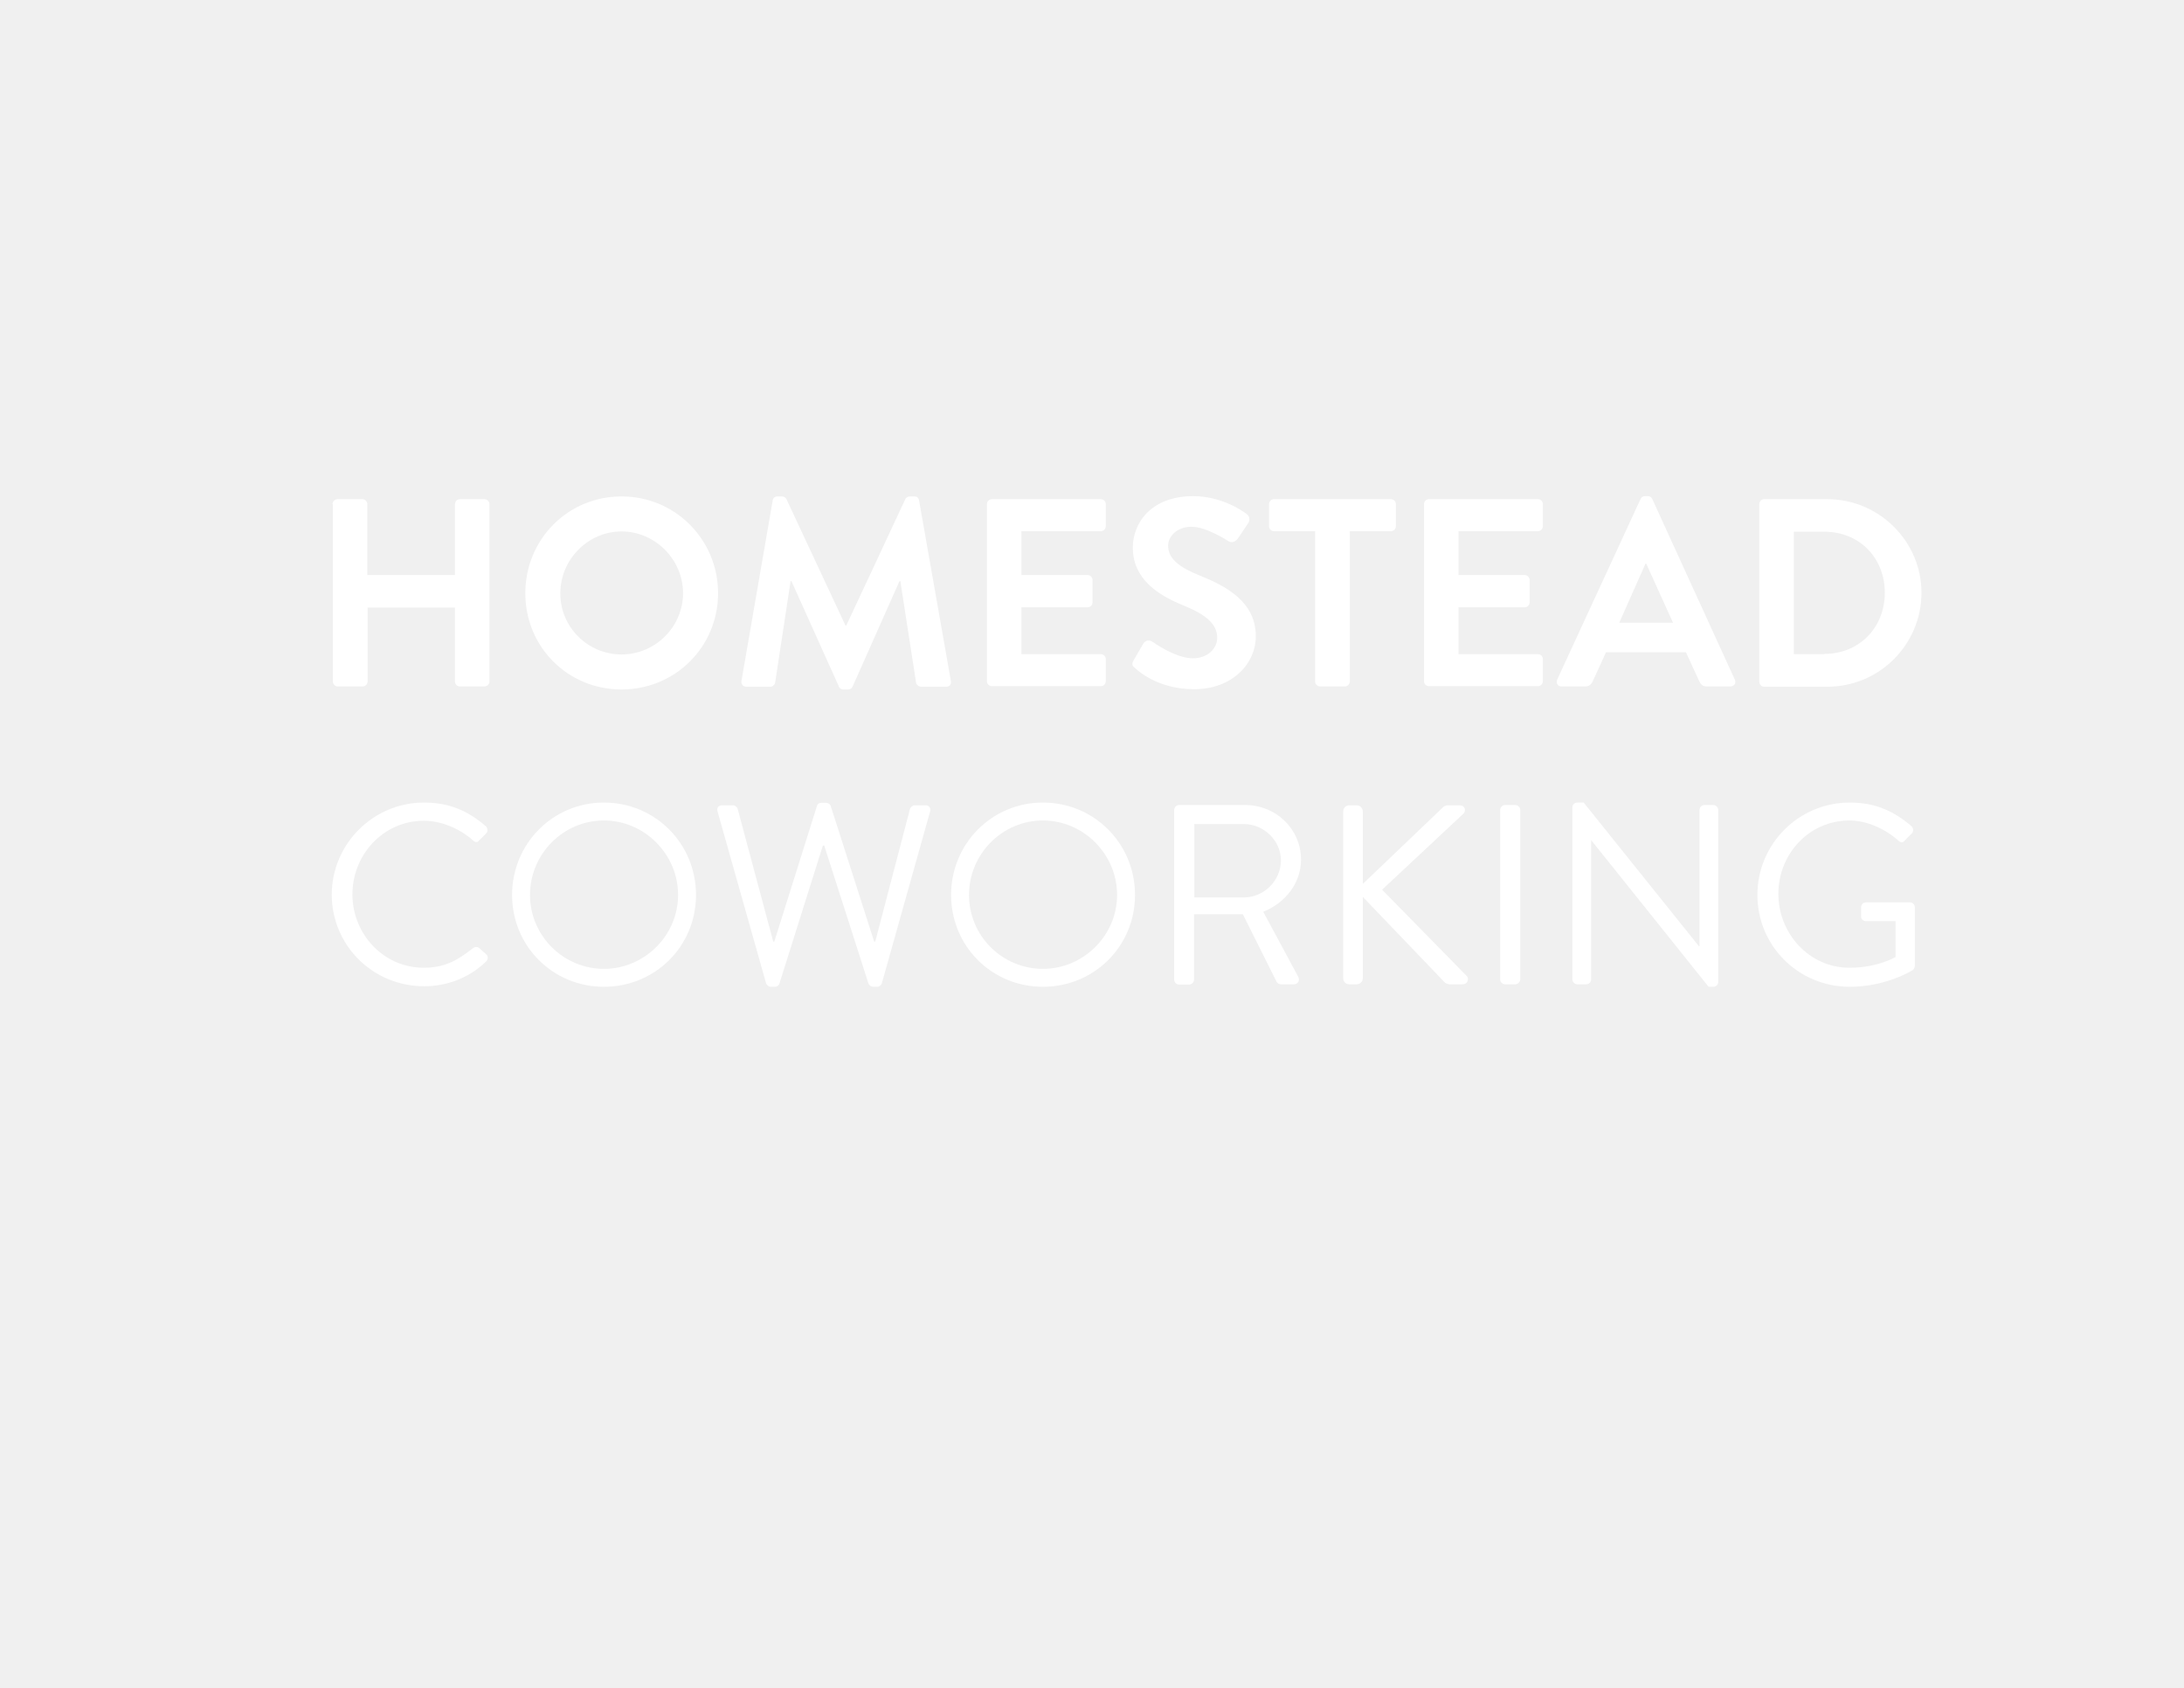
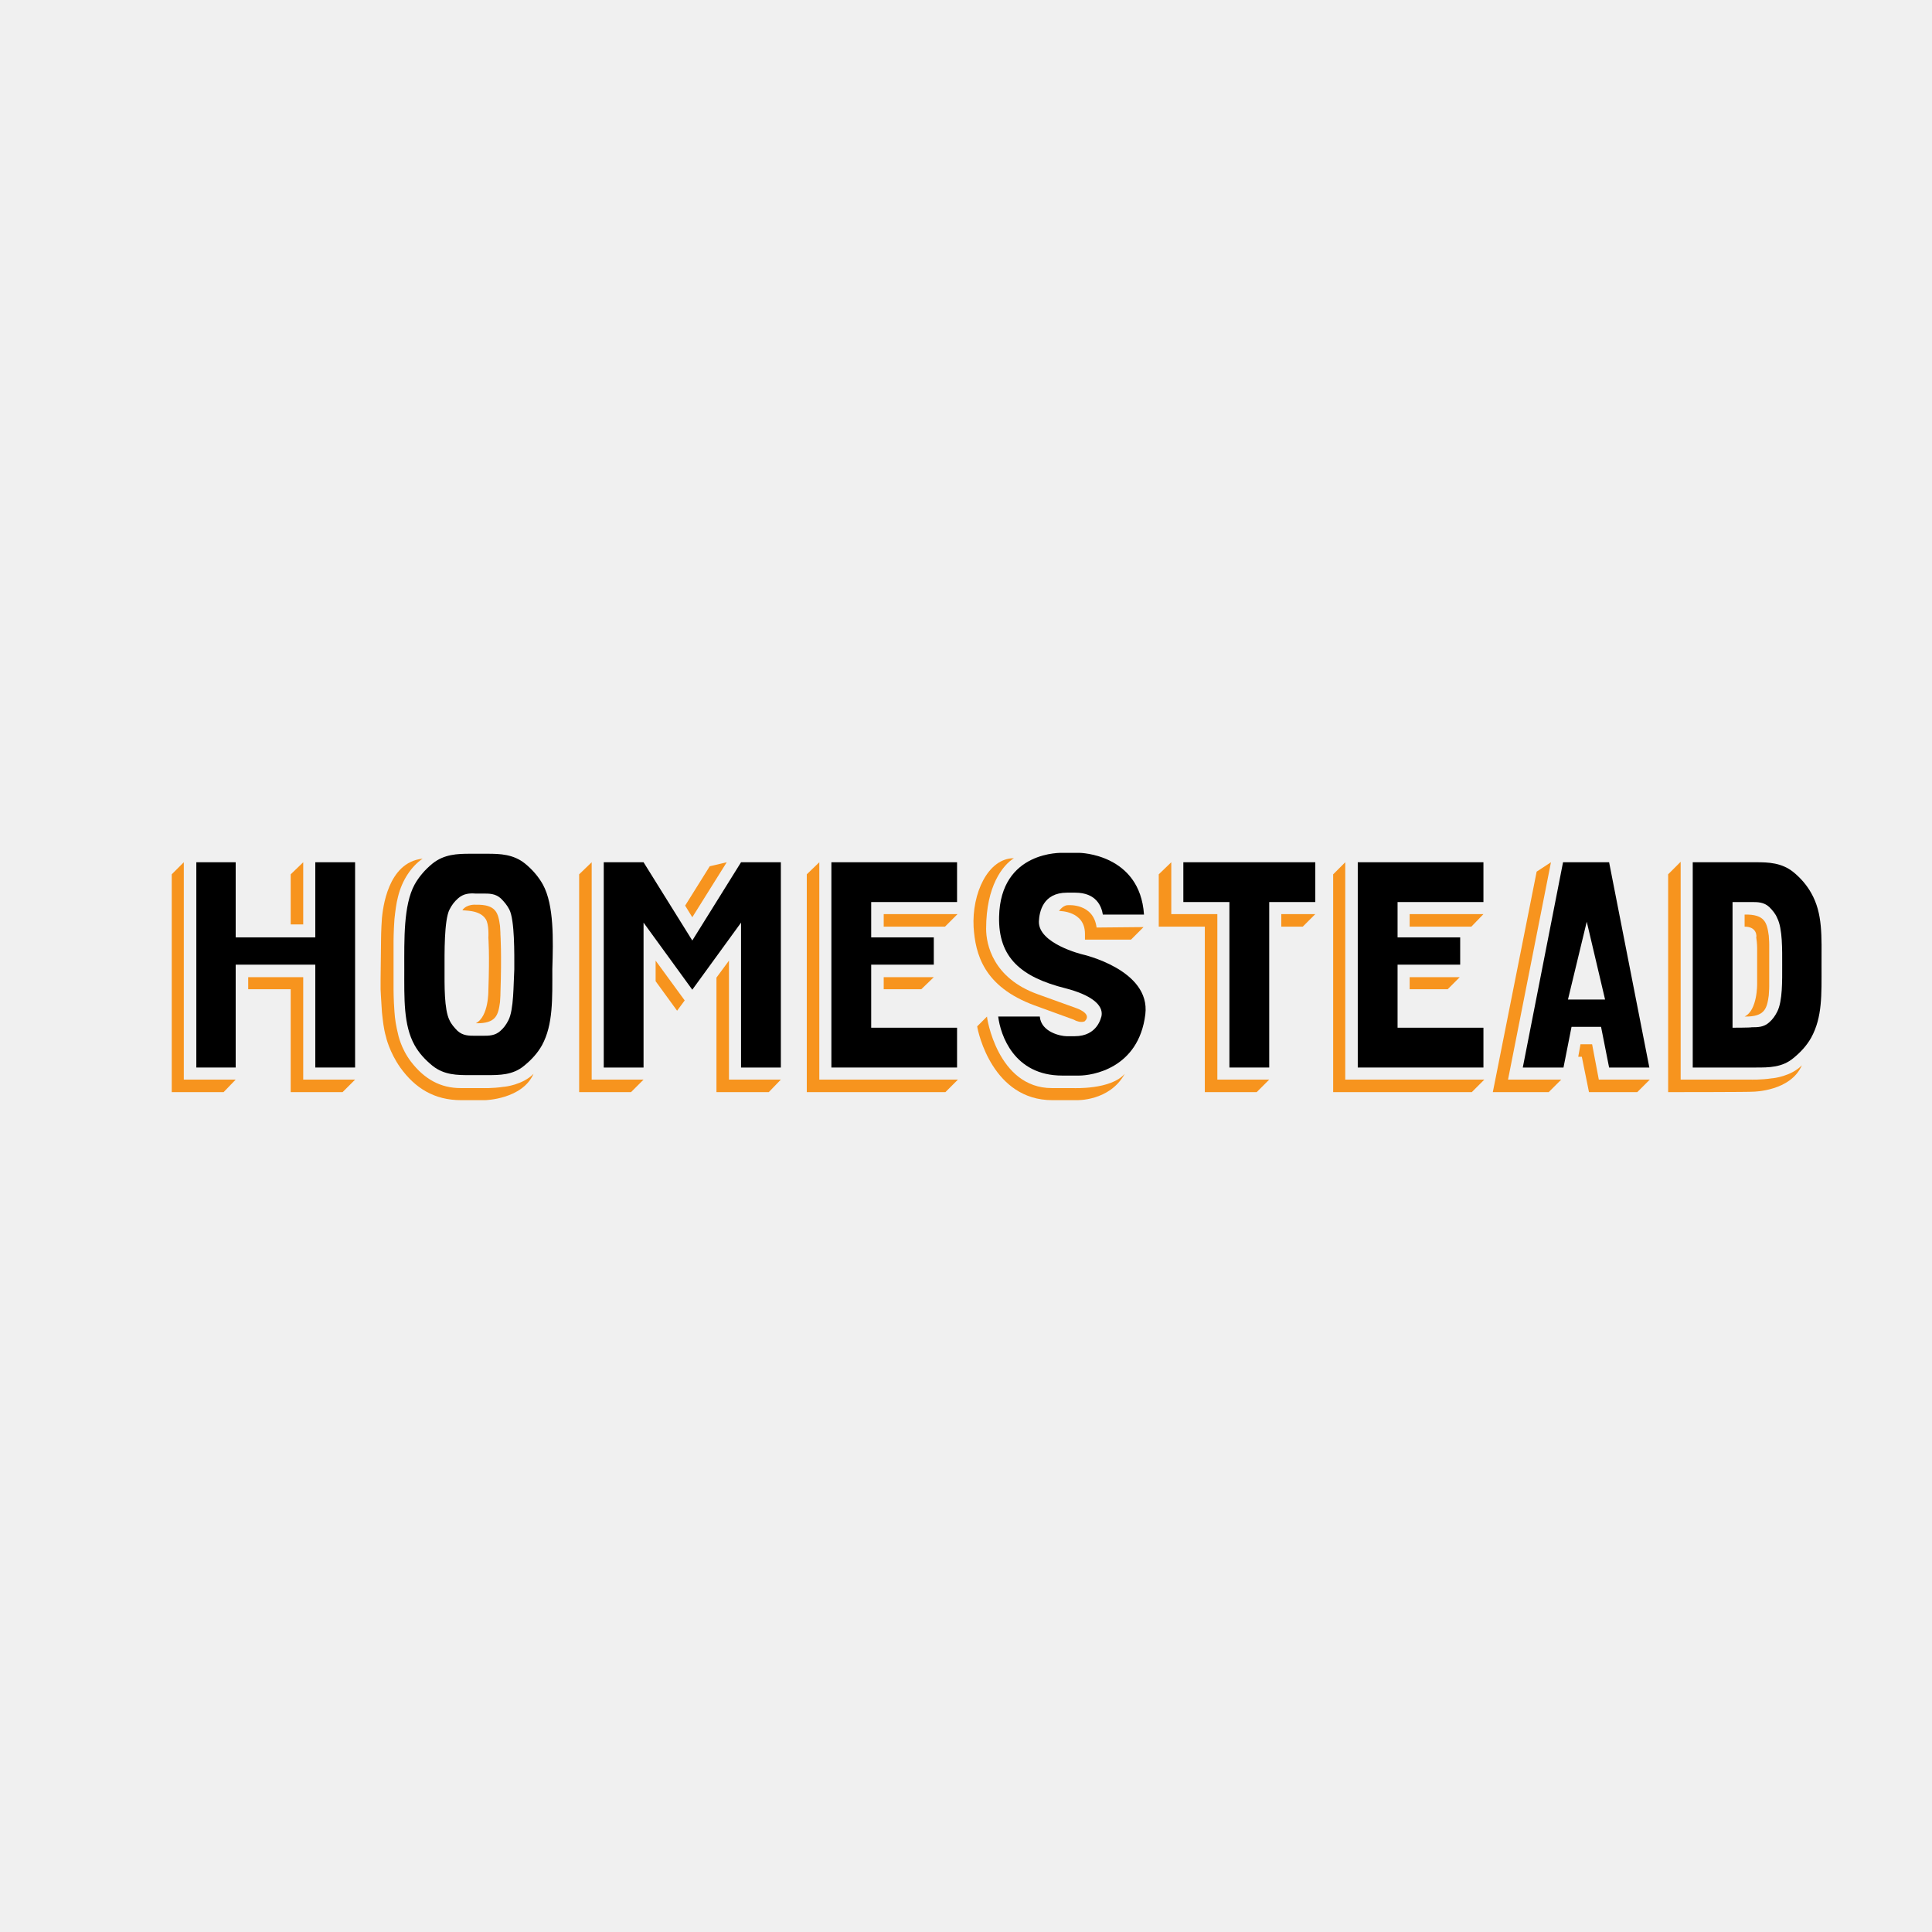
- <svg xmlns="http://www.w3.org/2000/svg" version="1.1" id="Layer_1" x="0px" y="0px" viewBox="0 0 792 612" enable-background="new 0 0 792 612" xml:space="preserve">
+ <svg xmlns="http://www.w3.org/2000/svg" version="1.1" id="Layer_1" x="0px" y="0px" viewBox="0 0 432 432" enable-background="new 0 0 432 432" xml:space="preserve">
+   <polygon points="52.7,209.6 52.7,192.8 43.9,192.8 43.9,238.7 52.7,238.7 52.7,215.7 70.5,215.7 70.5,238.7 79.4,238.7 79.4,192.8   70.5,192.8 70.5,209.6 " />
+   <polygon points="185.9,192.8 185.9,238.7 214,238.7 214,229.8 194.8,229.8 194.8,215.7 208.8,215.7 208.8,209.6 194.8,209.6   194.8,201.7 214,201.7 214,192.8 " />
+   <polygon points="143.9,192.8 135,192.8 135,238.7 143.9,238.7 143.9,206.3 154.8,221.3 165.7,206.3 165.7,238.7 174.6,238.7   174.6,192.8 165.7,192.8 154.8,210.3 " />
+   <polygon points="274.9,201.7 274.9,238.7 283.8,238.7 283.8,201.7 294.1,201.7 294.1,192.8 264.6,192.8 264.6,201.7 " />
+   <polygon points="303.6,192.8 303.6,238.7 331.7,238.7 331.7,229.8 312.5,229.8 312.5,215.7 326.5,215.7 326.5,209.6 312.5,209.6   312.5,201.7 331.7,201.7 331.7,192.8 " />
+   <path d="M359.8,192.8h-2h-6.4h-1.9l-9,45.9h9.1l1.8-9.1h6.6l1.8,9.1h9L359.8,192.8z M350.6,223.5l4.2-17.4l4.1,17.4H350.6z" />
+   <path d="M121.4,197.8c-1-1.8-2.4-3.4-4-4.7c-2.6-2.1-5.6-2.2-8.4-2.2c-0.4,0-0.9,0-1.3,0h-1.3c-0.4,0-0.8,0-1.3,0  c-2.8,0-5.8,0.1-8.4,2.2c-1.6,1.3-3,2.9-4,4.7c-2.5,4.6-2.3,12.3-2.3,18.9c0,6.6-0.2,12.5,2.3,17c1,1.8,2.4,3.3,4,4.6  c2.6,2.1,5.6,2.1,8.3,2.1c0.4,0,0.9,0,1.3,0h1.3c0.4,0,0.8,0,1.3,0c2.8,0,5.8,0,8.3-2.1c1.6-1.3,3-2.8,4-4.6  c2.5-4.6,2.3-10.4,2.3-17C123.7,210.1,123.9,202.4,121.4,197.8z M113.7,228.1c-0.5,1-1.1,1.8-1.8,2.4c-1.2,1.1-2.6,1.1-3.9,1.1  c-0.2,0-0.4,0-0.6,0h-0.6c-0.2,0-0.4,0-0.6,0c-1.3,0-2.7,0-3.9-1.1c-0.7-0.7-1.4-1.5-1.8-2.4c-1.2-2.4-1.1-7.9-1.1-11.4  c0-3.5-0.1-10.9,1.1-13.3c0.5-1,1.1-1.8,1.9-2.5c1.2-1.1,2.6-1.2,3.9-1.1c0.2,0,0.4,0,0.6,0h0.6c0.2,0,0.4,0,0.6,0  c1.3,0,2.7,0,3.9,1.1c0.7,0.7,1.4,1.5,1.9,2.5c1.2,2.4,1.1,9.9,1.1,13.3C114.8,220.2,114.9,225.7,113.7,228.1z" />
+   <path d="M387.4,229.8v-14.1v-6.1v-7.9c0,0,4.1,0,4.3,0c1.3,0,2.7,0,3.9,1.1c0.7,0.7,1.4,1.5,1.8,2.5c1.2,2.4,1.1,7.1,1.1,10.5  c0,3.5,0.1,8-1.1,10.4c-0.5,1-1.1,1.8-1.8,2.4c-1.2,1.1-2.6,1.1-3.9,1.1C391.4,229.8,387.4,229.8,387.4,229.8z M392.7,238.7  c2.8,0,5.8,0,8.3-2.1c1.6-1.3,3-2.8,4-4.6c2.5-4.6,2.3-9.5,2.3-16.1c0-6.6,0.3-11.6-2.3-16.2c-1-1.8-2.4-3.4-4-4.7  c-2.6-2.1-5.6-2.2-8.3-2.2c-0.4,0-14.2,0-14.2,0v45.9C378.5,238.7,392.2,238.7,392.7,238.7z" />
+   <path d="M240.3,231.7c-0.2,0-1.6,0-1.8,0c-1.3,0-5.7-0.9-6-4.4h-9.3c0.5,4.1,3.5,13.2,14.3,13.2c0.4,0,3.4,0,3.8,0  c2.8,0,13.3-1.5,14.8-13.7c1.2-10-14.1-13.4-14.1-13.4s-9.9-2.4-9.7-7.4c0.1-2.1,0.9-6.4,6.3-6.4c0.2,0,1.6,0,1.8,0  c4.7,0,5.9,3,6.2,4.9h9.2c-0.9-13.6-14.4-13.8-14.4-13.8c-0.4,0-3.4,0-3.8,0c0,0-13.9-0.6-14.2,14.3c-0.2,9.1,4.9,13.5,14.9,16  c5.4,1.4,8.5,3.6,8,6.2C246.2,227.4,245.5,231.7,240.3,231.7" />
+   <polygon fill="#F7941E" points="41.1,192.8 38.4,195.5 38.4,244.2 50,244.2 52.7,241.4 41.1,241.4 " />
+   <polygon fill="#F7941E" points="183.2,192.8 180.4,195.5 180.4,244.2 211.4,244.2 214.2,241.4 183.2,241.4 " />
+   <polygon fill="#F7941E" points="67.8,192.8 65,195.5 65,206.7 67.8,206.7 " />
+   <polygon fill="#F7941E" points="162.5,192.8 158.7,193.7 153.2,202.5 154.8,205.1 " />
+   <polygon fill="#F7941E" points="65,244.2 76.6,244.2 79.4,241.4 67.8,241.4 67.8,218.5 55.5,218.5 55.5,221.2 65,221.2 " />
+   <polygon fill="#F7941E" points="346.8,192.8 343.6,194.9 333.8,244.2 346.3,244.2 349.1,241.4 337.2,241.4 " />
+   <polygon fill="#F7941E" points="132.3,192.8 129.5,195.5 129.5,244.2 141.1,244.2 143.9,241.4 132.3,241.4 " />
+   <polygon fill="#F7941E" points="160.2,218.6 160.2,244.2 171.9,244.2 174.6,241.4 163,241.4 163,214.8 " />
+   <polygon fill="#F7941E" points="146.6,214.8 146.6,219.4 151.4,226 153.1,223.7 " />
+   <polygon fill="#F7941E" points="214.1,204.4 211.3,207.2 197.6,207.2 197.6,204.4 " />
+   <polygon fill="#F7941E" points="269.4,244.2 281,244.2 283.8,241.4 272.2,241.4 272.2,204.4 261.9,204.4 261.9,192.8 259.1,195.5   259.1,207.2 269.4,207.2 " />
+   <polygon fill="#F7941E" points="294.1,204.4 291.3,207.2 286.5,207.2 286.5,204.4 " />
+   <polygon fill="#F7941E" points="208.8,218.5 206,221.2 197.6,221.2 197.6,218.5 " />
+   <polygon fill="#F7941E" points="357.5,241.4 356,233.5 353.4,233.5 352.9,236.3 353.7,236.3 355.3,244.2 355.3,244.2 355.3,244.2   366.1,244.2 368.9,241.4 " />
+   <polygon fill="#F7941E" points="300.8,192.8 298.1,195.5 298.1,244.2 329.1,244.2 331.9,241.4 300.8,241.4 " />
+   <polygon fill="#F7941E" points="331.7,204.4 329,207.2 315.2,207.2 315.2,204.4 " />
+   <polygon fill="#F7941E" points="326.4,218.5 323.7,221.2 315.2,221.2 315.2,218.5 " />
  <g>
-     <path fill="#FFFFFF" d="M120.6,182.8c0-1,0.9-1.8,1.8-1.8h9c1.1,0,1.8,0.9,1.8,1.8v25.7H165v-25.7c0-1,0.8-1.8,1.8-1.8h8.9   c1,0,1.8,0.9,1.8,1.8v64.3c0,1-0.9,1.8-1.8,1.8h-8.9c-1.1,0-1.8-0.9-1.8-1.8v-26.8h-31.7v26.8c0,1-0.8,1.8-1.8,1.8h-9   c-1,0-1.8-0.9-1.8-1.8V182.8z" />
-     <path fill="#FFFFFF" d="M225.4,180c19.4,0,35,15.6,35,35.1c0,19.4-15.5,34.9-35,34.9s-34.9-15.4-34.9-34.9   C190.5,195.6,205.9,180,225.4,180z M225.4,237.3c12.2,0,22.3-10,22.3-22.2c0-12.2-10.1-22.4-22.3-22.4s-22.2,10.2-22.2,22.4   C203.1,227.3,213.1,237.3,225.4,237.3z" />
-     <path fill="#FFFFFF" d="M280.2,181.5c0.1-0.8,0.7-1.5,1.7-1.5h1.6c0.8,0,1.4,0.4,1.7,1l21.4,45.8c0.2,0,0.2,0,0.3,0l21.4-45.8   c0.3-0.6,0.8-1,1.7-1h1.6c1.1,0,1.6,0.7,1.7,1.5l11.5,65.3c0.3,1.4-0.5,2.2-1.7,2.2H334c-0.9,0-1.7-0.8-1.8-1.5l-5.7-36.8   c-0.1,0-0.3,0-0.3,0l-17,38.2c-0.2,0.6-0.8,1.1-1.7,1.1h-1.7c-0.9,0-1.4-0.5-1.6-1.1l-17.2-38.2c0,0-0.2,0-0.3,0l-5.6,36.8   c-0.1,0.7-0.9,1.5-1.7,1.5h-8.7c-1.3,0-2-0.9-1.8-2.2L280.2,181.5z" />
-     <path fill="#FFFFFF" d="M357.9,182.8c0-1,0.8-1.8,1.8-1.8h39.5c1.1,0,1.8,0.9,1.8,1.8v8c0,1-0.8,1.8-1.8,1.8h-28.8v15.9h24   c1,0,1.8,0.9,1.8,1.8v8.1c0,1.1-0.9,1.8-1.8,1.8h-24v17h28.8c1.1,0,1.8,0.9,1.8,1.8v8c0,1-0.8,1.8-1.8,1.8h-39.5   c-1.1,0-1.8-0.9-1.8-1.8V182.8z" />
-     <path fill="#FFFFFF" d="M411.1,239.4l3.5-6c0.8-1.4,2.4-1.4,3.3-0.7c0.5,0.3,8.4,6,14.7,6c5.1,0,8.8-3.3,8.8-7.5   c0-5-4.2-8.4-12.3-11.7c-9.1-3.7-18.3-9.5-18.3-21c0-8.6,6.4-18.6,21.9-18.6c9.9,0,17.5,5,19.4,6.5c1,0.6,1.3,2.2,0.6,3.2l-3.7,5.5   c-0.8,1.2-2.2,1.9-3.4,1.2c-0.8-0.5-8.2-5.3-13.5-5.3c-5.5,0-8.5,3.7-8.5,6.8c0,4.6,3.6,7.7,11.5,10.9c9.4,3.8,20.3,9.4,20.3,22   c0,10-8.6,19.2-22.3,19.2c-12.2,0-19.4-5.7-21.4-7.6C410.7,241.5,410.2,241,411.1,239.4z" />
-     <path fill="#FFFFFF" d="M476.9,192.6H462c-1.1,0-1.8-0.9-1.8-1.8v-8c0-1,0.8-1.8,1.8-1.8h42.4c1.1,0,1.8,0.9,1.8,1.8v8   c0,1-0.8,1.8-1.8,1.8h-14.9v54.5c0,1-0.9,1.8-1.8,1.8h-9c-1,0-1.8-0.9-1.8-1.8V192.6z" />
-     <path fill="#FFFFFF" d="M516.4,182.8c0-1,0.8-1.8,1.8-1.8h39.5c1.1,0,1.8,0.9,1.8,1.8v8c0,1-0.8,1.8-1.8,1.8h-28.8v15.9h24   c1,0,1.8,0.9,1.8,1.8v8.1c0,1.1-0.9,1.8-1.8,1.8h-24v17h28.8c1.1,0,1.8,0.9,1.8,1.8v8c0,1-0.8,1.8-1.8,1.8h-39.5   c-1.1,0-1.8-0.9-1.8-1.8V182.8z" />
-     <path fill="#FFFFFF" d="M564.7,246.4l30.2-65.4c0.3-0.6,0.8-1.1,1.6-1.1h1c1,0,1.4,0.5,1.7,1.1l29.9,65.4c0.6,1.3-0.2,2.5-1.7,2.5   H619c-1.5,0-2.1-0.6-2.8-1.9l-4.8-10.5h-29l-4.8,10.5c-0.4,1-1.3,1.9-2.8,1.9h-8.4C564.9,249,564.2,247.7,564.7,246.4z    M606.7,225.8l-9.7-21.4h-0.3l-9.5,21.4H606.7z" />
-     <path fill="#FFFFFF" d="M638,182.8c0-1,0.8-1.8,1.7-1.8h23c18.7,0,34.1,15.3,34.1,33.9c0,18.8-15.3,34.1-34.1,34.1h-23   c-1,0-1.7-0.9-1.7-1.8V182.8z M661.6,237.1c12.6,0,21.9-9.5,21.9-22.2c0-12.6-9.2-22.1-21.9-22.1h-11.1v44.4H661.6z" />
+     <path fill="#F7941E" d="M85.1,219l0,2.2c0,0.1,0.1,2.2,0.3,5.1c0.2,1.9,0.4,3.8,0.9,5.5c0,0.1,0.8,3.5,3.2,6.9   c3.3,4.6,7.6,7.3,13.6,7.3c0,0,0,0,0,0c0,0,5,0,5.4,0c0,0,8.3-0.2,10.8-5.9c-2.4,2.5-6.5,2.9-6.5,2.9l-0.1,0   c-2.6,0.4-4.9,0.3-4.9,0.3l-4.8,0c0,0,0,0,0,0c-4.5,0-8.1-2-11.1-5.9c-2.3-3-2.9-6.2-2.9-6.2c-0.4-1.6-0.7-3.3-0.8-5   c-0.2-2.7-0.2-4.8-0.2-4.9l0-2.2c0-0.7,0-1.4,0-2.2c0-2,0-4,0-6.5l0,0c0,0,0-2.1,0.2-4.9c0.2-1.8,0.4-3.5,0.8-5   c0.9-3.7,3-6.8,5.5-8.5c-7.9,0.8-8.9,11.4-9.1,13.3c-0.2,2.8-0.2,4.9-0.2,5.1L85.1,219z" />
  </g>
-   <g>
-     <path fill="#FFFFFF" d="M153.8,291c9.4,0,16.1,3.2,22.4,8.6c0.7,0.7,0.8,1.9,0.1,2.6l-2.5,2.5c-0.7,0.9-1.5,0.8-2.4-0.1   c-4.8-4.2-11.4-7-17.7-7c-14.7,0-25.9,12.3-25.9,26.7c0,14.3,11.2,26.6,25.9,26.6c8.1,0,12.8-3.2,17.7-7c0.9-0.7,1.7-0.6,2.2-0.3   l2.8,2.5c0.7,0.6,0.6,1.9-0.1,2.5c-6.3,6.1-14.3,9-22.5,9c-18.6,0-33.5-14.8-33.5-33.3C120.4,306,135.3,291,153.8,291z" />
-     <path fill="#FFFFFF" d="M219,291c18.6,0,33.4,14.9,33.4,33.5c0,18.6-14.8,33.3-33.4,33.3c-18.6,0-33.3-14.8-33.3-33.3   C185.7,306,200.4,291,219,291z M219,351.3c14.7,0,26.9-12.1,26.9-26.8c0-14.8-12.2-27-26.9-27c-14.8,0-26.8,12.2-26.8,27   C192.2,339.3,204.3,351.3,219,351.3z" />
-     <path fill="#FFFFFF" d="M260.2,294.2c-0.4-1.3,0.4-2.2,1.7-2.2h3.9c0.7,0,1.5,0.6,1.7,1.3l12.9,48.1h0.4l15.5-49.3   c0.2-0.6,0.7-1,1.6-1h1.7c0.7,0,1.4,0.5,1.6,1l15.8,49.3h0.4l12.6-48.1c0.2-0.6,0.9-1.3,1.7-1.3h3.9c1.3,0,2,0.9,1.7,2.2   l-17.5,62.3c-0.2,0.7-0.9,1.3-1.7,1.3h-1.5c-0.6,0-1.3-0.5-1.6-1l-16.1-50.2h-0.5l-15.8,50.2c-0.3,0.6-0.9,1-1.6,1h-1.5   c-0.7,0-1.5-0.6-1.7-1.3L260.2,294.2z" />
-     <path fill="#FFFFFF" d="M378.2,291c18.6,0,33.4,14.9,33.4,33.5c0,18.6-14.8,33.3-33.4,33.3c-18.6,0-33.3-14.8-33.3-33.3   C344.9,306,359.6,291,378.2,291z M378.2,351.3c14.7,0,26.9-12.1,26.9-26.8c0-14.8-12.2-27-26.9-27c-14.8,0-26.8,12.2-26.8,27   C351.4,339.3,363.4,351.3,378.2,351.3z" />
-     <path fill="#FFFFFF" d="M425.8,293.7c0-0.9,0.7-1.8,1.8-1.8h24c11.1,0,20.2,8.7,20.2,19.8c0,8.5-5.7,15.7-13.7,18.9l12.7,23.6   c0.6,1.2,0,2.7-1.6,2.7h-4.7c-0.8,0-1.3-0.5-1.5-0.8l-12.3-24.6h-17.7v23.7c0,0.9-0.8,1.8-1.8,1.8h-3.6c-1,0-1.8-0.8-1.8-1.8V293.7   z M451.1,325.4c7.1,0,13.4-5.9,13.4-13.5c0-7.1-6.2-13.1-13.4-13.1h-18v26.6H451.1z" />
-     <path fill="#FFFFFF" d="M487.1,294.2c0-1.2,0.9-2.2,2.2-2.2h2.7c1.2,0,2.2,1,2.2,2.2v26.3l28.9-27.6c0.4-0.5,1.2-0.9,1.8-0.9h4.5   c1.7,0,2.6,1.9,1.1,3.2l-29.3,27.4L532,354c0.6,0.6,0.5,2.9-1.6,2.9h-4.7c-0.6,0-1.5-0.4-1.7-0.6l-29.8-31.1v29.5   c0,1.2-1,2.2-2.2,2.2h-2.7c-1.3,0-2.2-1-2.2-2.2V294.2z" />
-     <path fill="#FFFFFF" d="M544,293.7c0-0.9,0.8-1.8,1.8-1.8h3.7c0.9,0,1.8,0.8,1.8,1.8v61.4c0,0.9-0.8,1.8-1.8,1.8h-3.7   c-0.9,0-1.8-0.8-1.8-1.8V293.7z" />
-     <path fill="#FFFFFF" d="M570.2,292.7c0-0.9,0.8-1.7,1.8-1.7h2.3l41.8,52.1c0.1,0,0.1,0,0.2,0v-49.4c0-0.9,0.7-1.8,1.8-1.8h3.2   c0.9,0,1.8,0.8,1.8,1.8v62.4c0,0.9-0.8,1.7-1.8,1.7h-1.7l-42.6-53.2H577v50.5c0,0.9-0.7,1.8-1.8,1.8H572c-0.9,0-1.8-0.8-1.8-1.8   V292.7z" />
-     <path fill="#FFFFFF" d="M670.8,291c9.4,0,16.1,3.2,22.4,8.6c0.7,0.7,0.8,1.9,0.1,2.6c-0.8,0.8-1.9,1.8-2.6,2.6   c-0.8,0.9-1.4,0.8-2.4-0.1c-4.7-4.2-11.4-7.2-17.6-7.2c-14.7,0-25.8,12.2-25.8,26.6c0,14.3,11.1,26.8,25.8,26.8   c10.2,0,16.7-3.9,16.7-3.9v-13h-10.7c-1,0-1.8-0.7-1.8-1.7V329c0-1,0.7-1.8,1.8-1.8h16c0.9,0,1.7,0.8,1.7,1.8v21.2   c0,0.5-0.4,1.2-0.7,1.5c0,0-9.5,6.1-22.9,6.1c-18.6,0-33.5-14.8-33.5-33.3C637.3,306,652.3,291,670.8,291z" />
-   </g>
+   <path fill="#F7941E" d="M373,244.2v-48.7l2.8-2.8v48.7l15.6,0c0,0,2.3,0.1,4.9-0.3l0.1,0c0,0,4.1-0.4,6.5-2.9  c-2.5,5.8-10.8,5.9-10.8,5.9C391.6,244.2,373,244.2,373,244.2z" />
+   <path fill="#F7941E" d="M390.1,207.2v-2.7c4.6-0.1,5,1.9,5.4,4.7c0.1,1.1,0.1,2,0.1,2v9.4c0,0,0,0.8-0.1,2c-0.4,2.8-0.8,4.8-5.4,4.7  c2.9-1.4,2.8-7.3,2.8-7.3v-8.1c0,0,0-1-0.2-2.3C392.8,209.4,392.9,207.2,390.1,207.2z" />
+   <path fill="#F7941E" d="M108.6,205.5c0.8,1.2,0.6,4.2,0.6,4.2s0.3,3.5,0,11.8c0,0,0.1,5.8-2.8,7.3c4.6,0.1,5-1.9,5.4-4.7  c0.1-1.1,0.1-2,0.1-2c0.3-8.9,0-13.1,0-13.1s0-0.8-0.1-2c-0.4-2.8-0.8-4.8-5.4-4.7c0,0-2-0.2-3,1.2  C103.5,203.7,107.2,203.3,108.6,205.5z" />
+   <path fill="#F7941E" d="M245.2,207.4c-0.7-5.5-6.4-5-6.4-5s-1-0.1-2,1.3c0,0,5.8-0.1,5.8,5.1l0,1.3h10.3l2.8-2.8L245.2,207.4z" />
+   <path fill="#F7941E" d="M235.2,243.3c0,0,4.8,0,4.8,0c0,0,8.4,0.4,11.5-3.2c-3.4,6.2-10.8,5.9-10.8,5.9c-0.4,0-5.4,0-5.4,0  c-13.3,0-16.6-15.1-16.8-16.5l2.2-2.2C220.6,227.3,223,243.3,235.2,243.3z" />
+   <path fill="#F7941E" d="M240.1,228c-0.8-0.3-0.8-0.3-8.8-3.2c-11.4-4.2-13.2-11.5-13.6-17.5c-0.4-7.5,3.2-15.4,9-15.4  c-2.5,1.6-6.2,6.2-6.2,15.8c0,3.4,1.5,11,11.5,14.6c1.9,0.7,8.6,3.1,8.6,3.1s3.7,1.2,2,2.9C242.8,228.2,241.9,229,240.1,228  L240.1,228z" />
</svg>
